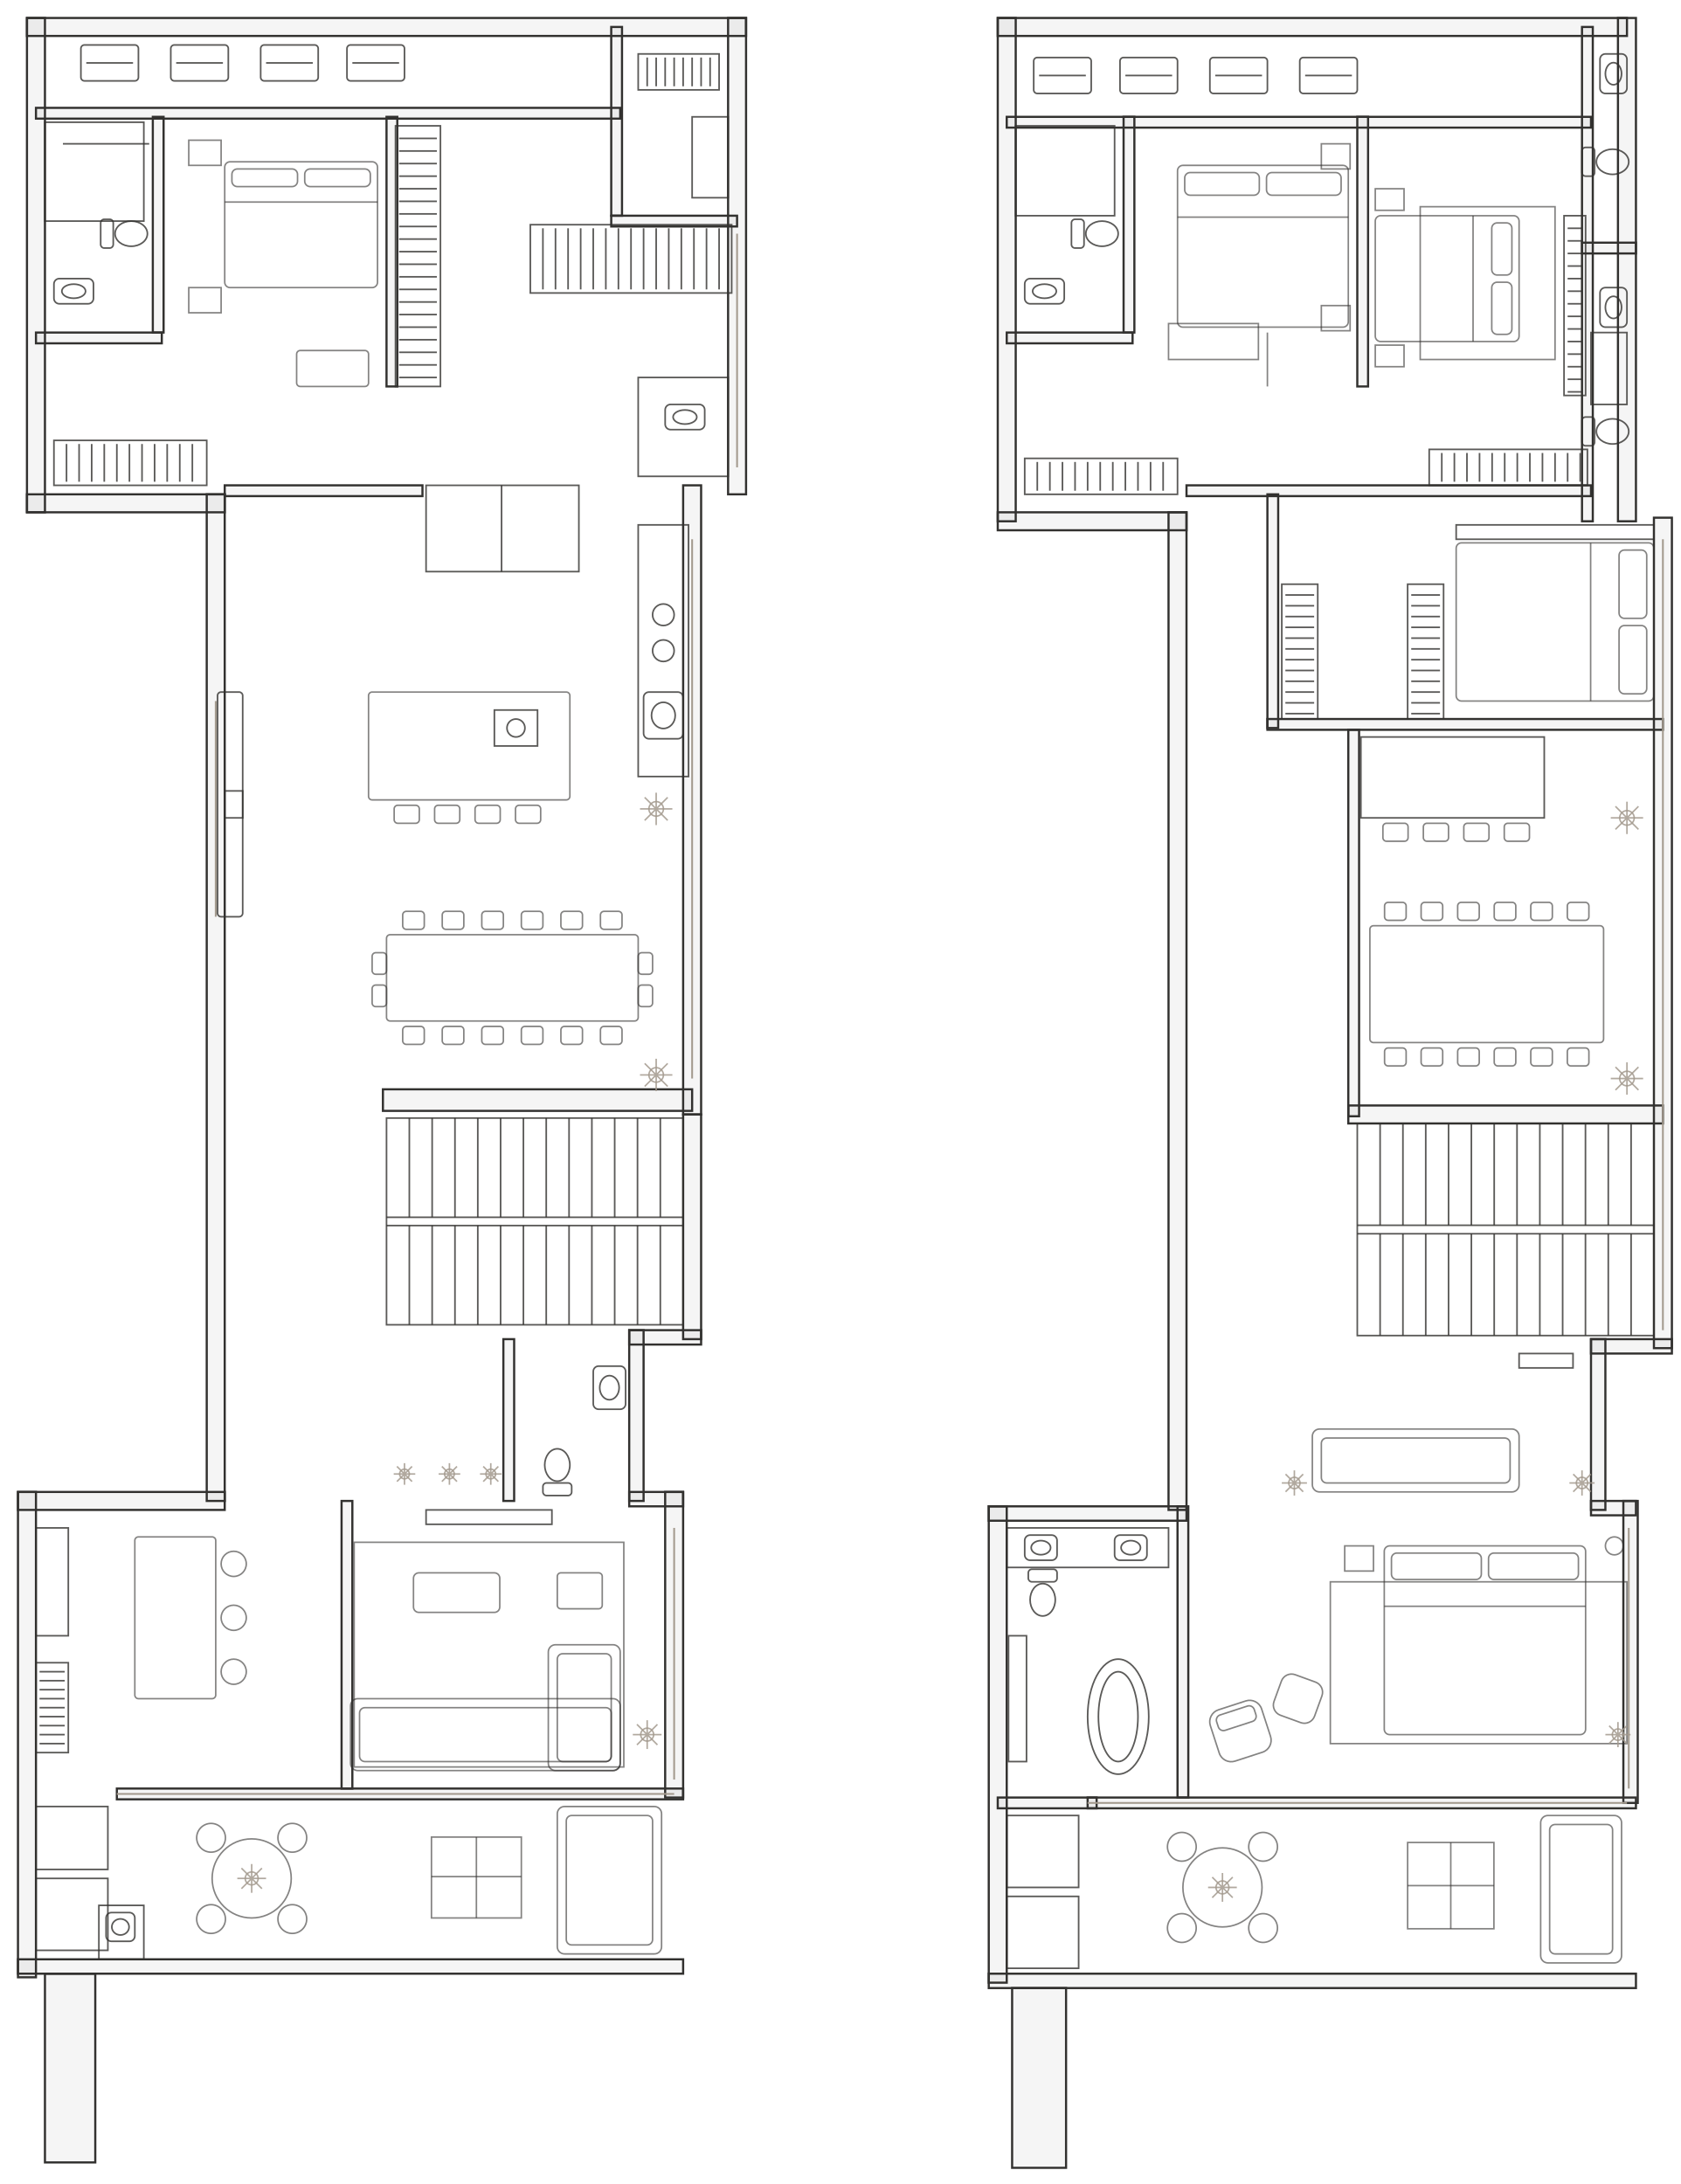
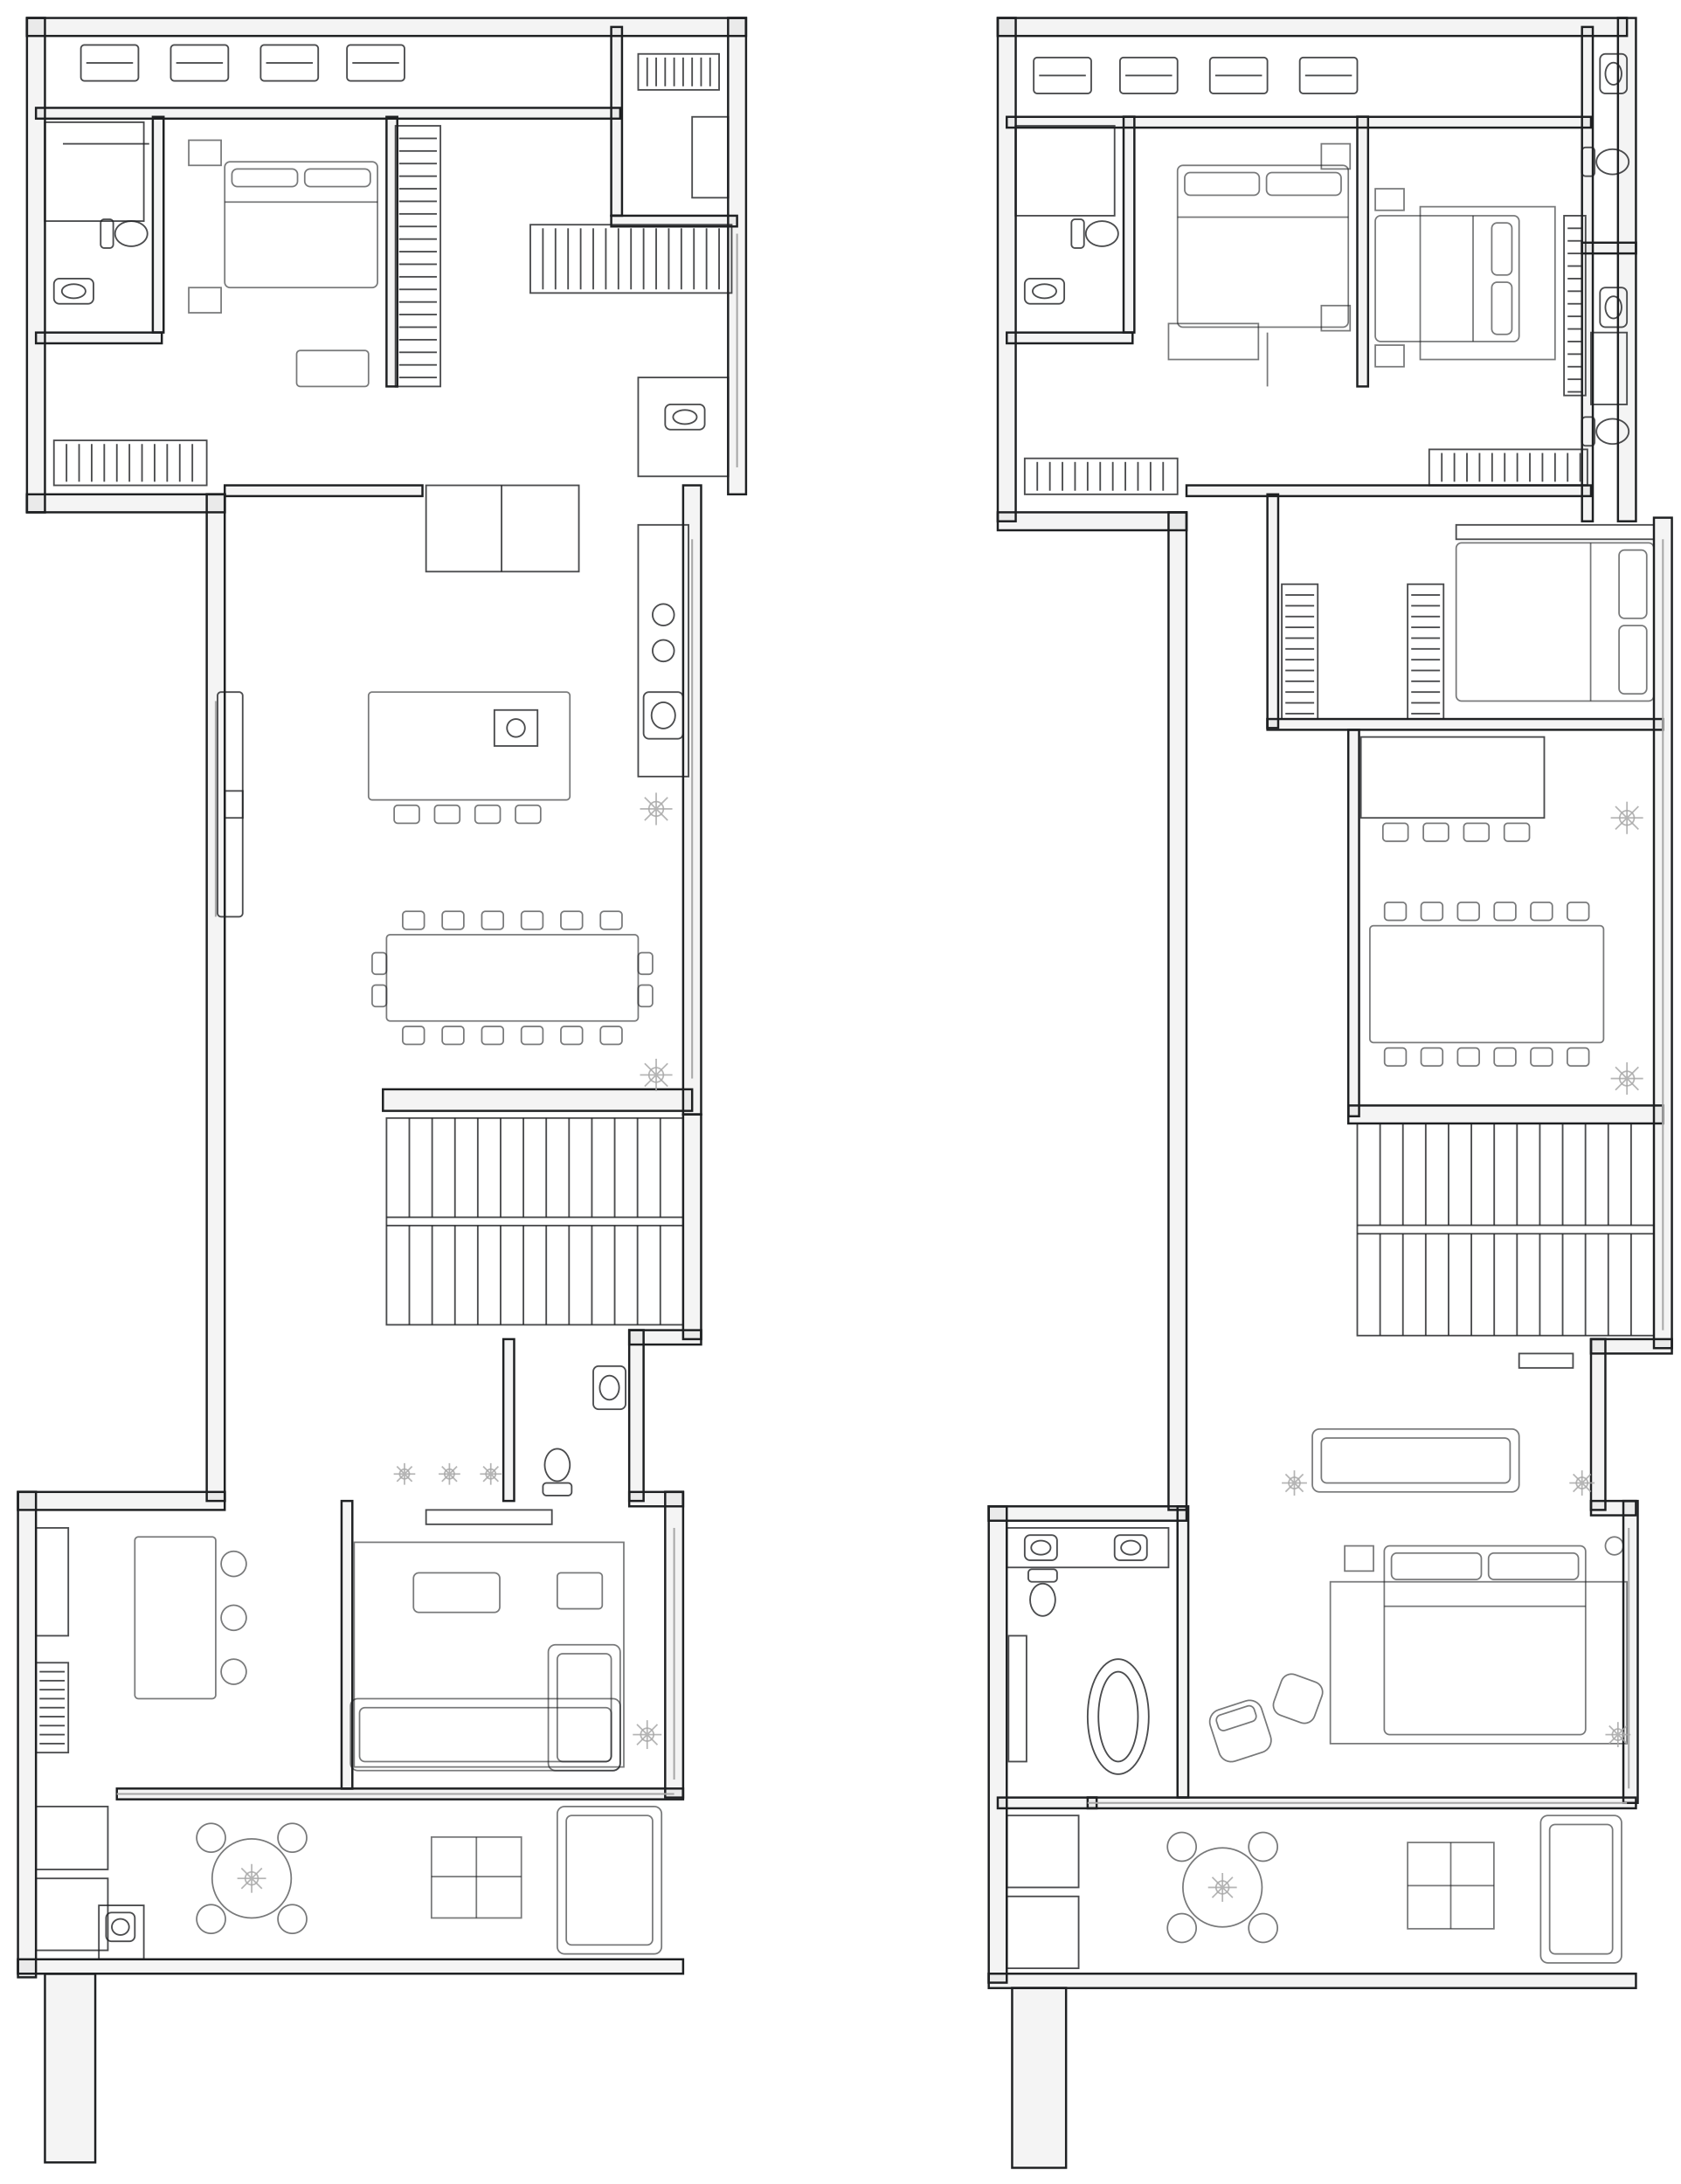
<svg xmlns="http://www.w3.org/2000/svg" viewBox="25 30 935 1215" width="935" height="1215" aria-hidden="true">
  <style>
svg{fill:none}
- .walls{stroke:#32312F;stroke-width:1.2px;fill:rgba(50,49,47,.05)}
- .glass{stroke:#A39A8E;stroke-width:1px}
- .fix{stroke:#32312F;stroke-opacity:.8;stroke-width:.9px}
- .furn{stroke:#32312F;stroke-opacity:.6;stroke-width:.85px}
- .soft{stroke:#A39A8E;stroke-opacity:.85;stroke-width:.85px}
+ .walls{stroke:#1E2022;stroke-width:1.2px;fill:rgba(30,32,34,.05)}
+ .glass{stroke:#A8A8A8;stroke-width:1px}
+ .fix{stroke:#1E2022;stroke-opacity:.8;stroke-width:.9px}
+ .furn{stroke:#1E2022;stroke-opacity:.6;stroke-width:.85px}
+ .soft{stroke:#A8A8A8;stroke-opacity:.85;stroke-width:.85px}
*{vector-effect:non-scaling-stroke}
</style>
  <g class="walls">
    <rect x="40" y="40" width="400" height="10" />
    <rect x="40" y="40" width="10" height="275" />
    <rect x="40" y="305" width="110" height="10" />
    <rect x="140" y="305" width="10" height="560" />
    <rect x="35" y="860" width="115" height="10" />
    <rect x="35" y="860" width="10" height="270" />
    <rect x="430" y="40" width="10" height="265" />
    <rect x="405" y="300" width="10" height="350" />
    <rect x="405" y="650" width="10" height="125" />
    <rect x="375" y="770" width="40" height="8" />
    <rect x="375" y="770" width="8" height="95" />
    <rect x="375" y="860" width="30" height="8" />
    <rect x="395" y="860" width="10" height="170" />
    <rect x="35" y="1120" width="370" height="8" />
    <rect x="90" y="1025" width="315" height="6" />
    <rect x="45" y="90" width="325" height="6" />
    <rect x="365" y="45" width="6" height="105" />
    <rect x="365" y="150" width="70" height="6" />
    <rect x="110" y="95" width="6" height="120" />
    <rect x="45" y="215" width="70" height="6" />
    <rect x="240" y="95" width="6" height="150" />
    <rect x="150" y="300" width="110" height="6" />
    <rect x="215" y="865" width="6" height="160" />
    <rect x="238" y="636" width="172" height="12" />
    <rect x="305" y="775" width="6" height="90" />
    <rect x="50" y="1128" width="28" height="105" />
    <g transform="translate(490 0)">
      <rect x="90" y="40" width="350" height="10" />
      <rect x="90" y="40" width="10" height="280" />
      <rect x="90" y="315" width="105" height="10" />
      <rect x="185" y="315" width="10" height="555" />
      <rect x="85" y="868" width="110" height="8" />
      <rect x="85" y="868" width="10" height="265" />
      <rect x="435" y="40" width="10" height="280" />
      <rect x="455" y="318" width="10" height="462" />
      <rect x="420" y="775" width="45" height="8" />
      <rect x="420" y="775" width="8" height="95" />
      <rect x="420" y="865" width="25" height="8" />
      <rect x="438" y="865" width="8" height="168" />
      <rect x="85" y="1128" width="360" height="8" />
      <rect x="140" y="1030" width="305" height="6" />
      <rect x="95" y="95" width="325" height="6" />
      <rect x="415" y="45" width="6" height="275" />
      <rect x="415" y="165" width="30" height="6" />
      <rect x="160" y="95" width="6" height="120" />
      <rect x="95" y="215" width="70" height="6" />
      <rect x="290" y="95" width="6" height="150" />
      <rect x="195" y="300" width="225" height="6" />
      <rect x="240" y="305" width="6" height="130" />
      <rect x="240" y="430" width="220" height="6" />
      <rect x="285" y="436" width="6" height="215" />
      <rect x="285" y="645" width="175" height="10" />
      <rect x="190" y="868" width="6" height="162" />
      <rect x="90" y="1030" width="55" height="6" />
      <rect x="98" y="1136" width="30" height="100" />
    </g>
  </g>
  <g class="fix">
    <rect x="70" y="55" width="32" height="20" rx="2" />
    <line x1="73" y1="65.0" x2="99" y2="65.0" />
    <rect x="120" y="55" width="32" height="20" rx="2" />
    <line x1="123" y1="65.0" x2="149" y2="65.0" />
    <rect x="170" y="55" width="32" height="20" rx="2" />
    <line x1="173" y1="65.0" x2="199" y2="65.0" />
    <rect x="218" y="55" width="32" height="20" rx="2" />
    <line x1="221" y1="65.0" x2="247" y2="65.0" />
    <rect x="380" y="60" width="45" height="20" />
    <line x1="385" y1="62" x2="385" y2="78" />
    <line x1="390" y1="62" x2="390" y2="78" />
    <line x1="395" y1="62" x2="395" y2="78" />
    <line x1="400" y1="62" x2="400" y2="78" />
    <line x1="405" y1="62" x2="405" y2="78" />
    <line x1="410" y1="62" x2="410" y2="78" />
    <line x1="415" y1="62" x2="415" y2="78" />
    <line x1="420" y1="62" x2="420" y2="78" />
    <rect x="410" y="95" width="20" height="45" />
    <rect x="55" y="185" width="22" height="14" rx="3" />
    <ellipse cx="66.0" cy="192.0" rx="6.6" ry="3.92" />
    <g transform="translate(98 160) rotate(-90)">
      <ellipse cx="0" cy="0" rx="7" ry="9" />
      <rect x="-8" y="-17" width="16" height="7" rx="2" />
    </g>
    <line x1="60" y1="110" x2="108" y2="110" />
    <rect x="50" y="98" width="55" height="55" />
    <rect x="245" y="100" width="25" height="145" />
    <line x1="247" y1="107" x2="268" y2="107" />
    <line x1="247" y1="114" x2="268" y2="114" />
    <line x1="247" y1="121" x2="268" y2="121" />
    <line x1="247" y1="128" x2="268" y2="128" />
    <line x1="247" y1="135" x2="268" y2="135" />
    <line x1="247" y1="142" x2="268" y2="142" />
    <line x1="247" y1="149" x2="268" y2="149" />
    <line x1="247" y1="156" x2="268" y2="156" />
    <line x1="247" y1="163" x2="268" y2="163" />
    <line x1="247" y1="170" x2="268" y2="170" />
    <line x1="247" y1="177" x2="268" y2="177" />
    <line x1="247" y1="184" x2="268" y2="184" />
    <line x1="247" y1="191" x2="268" y2="191" />
    <line x1="247" y1="198" x2="268" y2="198" />
    <line x1="247" y1="205" x2="268" y2="205" />
    <line x1="247" y1="212" x2="268" y2="212" />
    <line x1="247" y1="219" x2="268" y2="219" />
    <line x1="247" y1="226" x2="268" y2="226" />
    <line x1="247" y1="233" x2="268" y2="233" />
    <line x1="247" y1="240" x2="268" y2="240" />
    <rect x="55" y="275" width="85" height="25" />
    <line x1="62" y1="277" x2="62" y2="298" />
    <line x1="69" y1="277" x2="69" y2="298" />
    <line x1="76" y1="277" x2="76" y2="298" />
    <line x1="83" y1="277" x2="83" y2="298" />
    <line x1="90" y1="277" x2="90" y2="298" />
    <line x1="97" y1="277" x2="97" y2="298" />
    <line x1="104" y1="277" x2="104" y2="298" />
    <line x1="111" y1="277" x2="111" y2="298" />
    <line x1="118" y1="277" x2="118" y2="298" />
    <line x1="125" y1="277" x2="125" y2="298" />
    <line x1="132" y1="277" x2="132" y2="298" />
    <rect x="320" y="155" width="112" height="38" />
    <line x1="327" y1="157" x2="327" y2="191" />
    <line x1="334" y1="157" x2="334" y2="191" />
    <line x1="341" y1="157" x2="341" y2="191" />
    <line x1="348" y1="157" x2="348" y2="191" />
    <line x1="355" y1="157" x2="355" y2="191" />
    <line x1="362" y1="157" x2="362" y2="191" />
    <line x1="369" y1="157" x2="369" y2="191" />
    <line x1="376" y1="157" x2="376" y2="191" />
    <line x1="383" y1="157" x2="383" y2="191" />
    <line x1="390" y1="157" x2="390" y2="191" />
    <line x1="397" y1="157" x2="397" y2="191" />
    <line x1="404" y1="157" x2="404" y2="191" />
    <line x1="411" y1="157" x2="411" y2="191" />
    <line x1="418" y1="157" x2="418" y2="191" />
    <line x1="425" y1="157" x2="425" y2="191" />
    <rect x="380" y="240" width="50" height="55" />
    <rect x="395" y="255" width="22" height="14" rx="3" />
    <ellipse cx="406.0" cy="262.0" rx="6.6" ry="3.92" />
    <rect x="262" y="300" width="85" height="48" />
    <line x1="304" y1="300" x2="304" y2="348" />
    <rect x="380" y="322" width="28" height="140" />
    <circle cx="394" cy="372" r="6" />
    <circle cx="394" cy="392" r="6" />
    <rect x="383" y="415" width="22" height="26" rx="3" />
    <ellipse cx="394.0" cy="428.0" rx="6.6" ry="7.28" />
    <rect x="300" y="425" width="24" height="20" />
    <circle cx="312" cy="435" r="5" />
    <rect x="146" y="415" width="14" height="125" rx="2" />
    <rect x="150" y="470" width="10" height="15" />
    <rect x="240" y="652" width="165" height="115" />
    <line x1="252.692" y1="652" x2="252.692" y2="707.2" />
    <line x1="265.385" y1="652" x2="265.385" y2="707.2" />
    <line x1="278.077" y1="652" x2="278.077" y2="707.2" />
    <line x1="290.769" y1="652" x2="290.769" y2="707.2" />
    <line x1="303.462" y1="652" x2="303.462" y2="707.2" />
    <line x1="316.154" y1="652" x2="316.154" y2="707.2" />
    <line x1="328.846" y1="652" x2="328.846" y2="707.2" />
    <line x1="341.538" y1="652" x2="341.538" y2="707.2" />
    <line x1="354.231" y1="652" x2="354.231" y2="707.2" />
    <line x1="366.923" y1="652" x2="366.923" y2="707.2" />
    <line x1="379.615" y1="652" x2="379.615" y2="707.2" />
    <line x1="392.308" y1="652" x2="392.308" y2="707.2" />
    <line x1="240" y1="707.2" x2="405" y2="707.2" />
    <line x1="252.692" y1="711.8" x2="252.692" y2="767" />
    <line x1="265.385" y1="711.8" x2="265.385" y2="767" />
    <line x1="278.077" y1="711.8" x2="278.077" y2="767" />
    <line x1="290.769" y1="711.8" x2="290.769" y2="767" />
    <line x1="303.462" y1="711.8" x2="303.462" y2="767" />
    <line x1="316.154" y1="711.8" x2="316.154" y2="767" />
    <line x1="328.846" y1="711.8" x2="328.846" y2="767" />
    <line x1="341.538" y1="711.8" x2="341.538" y2="767" />
    <line x1="354.231" y1="711.8" x2="354.231" y2="767" />
    <line x1="366.923" y1="711.8" x2="366.923" y2="767" />
    <line x1="379.615" y1="711.8" x2="379.615" y2="767" />
    <line x1="392.308" y1="711.8" x2="392.308" y2="767" />
    <line x1="240" y1="711.8" x2="405" y2="711.8" />
    <g transform="translate(335 845) rotate(180)">
      <ellipse cx="0" cy="0" rx="7" ry="9" />
      <rect x="-8" y="-17" width="16" height="7" rx="2" />
    </g>
    <rect x="355" y="790" width="18" height="24" rx="3" />
    <ellipse cx="364.0" cy="802.0" rx="5.4" ry="6.72" />
    <rect x="262" y="870" width="70" height="8" />
    <rect x="45" y="955" width="18" height="50" />
    <line x1="47" y1="960" x2="61" y2="960" />
    <line x1="47" y1="965" x2="61" y2="965" />
    <line x1="47" y1="970" x2="61" y2="970" />
    <line x1="47" y1="975" x2="61" y2="975" />
    <line x1="47" y1="980" x2="61" y2="980" />
    <line x1="47" y1="985" x2="61" y2="985" />
    <line x1="47" y1="990" x2="61" y2="990" />
    <line x1="47" y1="995" x2="61" y2="995" />
    <line x1="47" y1="1000" x2="61" y2="1000" />
    <rect x="45" y="880" width="18" height="60" />
    <rect x="45" y="1035" width="40" height="35" />
    <rect x="45" y="1075" width="40" height="40" />
    <rect x="80" y="1090" width="25" height="30" />
    <rect x="84" y="1094" width="16" height="16" rx="3" />
    <ellipse cx="92.0" cy="1102.0" rx="4.8" ry="4.48" />
    <g transform="translate(490 0)">
      <rect x="110" y="62" width="32" height="20" rx="2" />
      <line x1="113" y1="72.0" x2="139" y2="72.0" />
      <rect x="158" y="62" width="32" height="20" rx="2" />
      <line x1="161" y1="72.0" x2="187" y2="72.0" />
      <rect x="208" y="62" width="32" height="20" rx="2" />
      <line x1="211" y1="72.0" x2="237" y2="72.0" />
      <rect x="258" y="62" width="32" height="20" rx="2" />
      <line x1="261" y1="72.0" x2="287" y2="72.0" />
      <rect x="425" y="60" width="15" height="22" rx="3" />
      <ellipse cx="432.5" cy="71.0" rx="4.5" ry="6.16" />
      <g transform="translate(432 120) rotate(-90)">
        <ellipse cx="0" cy="0" rx="7" ry="9" />
        <rect x="-8" y="-17" width="16" height="7" rx="2" />
      </g>
      <rect x="425" y="190" width="15" height="22" rx="3" />
      <ellipse cx="432.5" cy="201.0" rx="4.5" ry="6.16" />
      <g transform="translate(432 270) rotate(-90)">
        <ellipse cx="0" cy="0" rx="7" ry="9" />
        <rect x="-8" y="-17" width="16" height="7" rx="2" />
      </g>
      <rect x="420" y="215" width="20" height="40" />
      <rect x="105" y="185" width="22" height="14" rx="3" />
      <ellipse cx="116.0" cy="192.0" rx="6.6" ry="3.92" />
      <g transform="translate(148 160) rotate(-90)">
        <ellipse cx="0" cy="0" rx="7" ry="9" />
        <rect x="-8" y="-17" width="16" height="7" rx="2" />
      </g>
      <rect x="100" y="100" width="55" height="50" />
      <rect x="105" y="285" width="85" height="20" />
      <line x1="112" y1="287" x2="112" y2="303" />
      <line x1="119" y1="287" x2="119" y2="303" />
      <line x1="126" y1="287" x2="126" y2="303" />
      <line x1="133" y1="287" x2="133" y2="303" />
      <line x1="140" y1="287" x2="140" y2="303" />
      <line x1="147" y1="287" x2="147" y2="303" />
      <line x1="154" y1="287" x2="154" y2="303" />
      <line x1="161" y1="287" x2="161" y2="303" />
      <line x1="168" y1="287" x2="168" y2="303" />
      <line x1="175" y1="287" x2="175" y2="303" />
      <line x1="182" y1="287" x2="182" y2="303" />
      <rect x="405" y="150" width="12" height="100" />
      <line x1="407" y1="157" x2="415" y2="157" />
      <line x1="407" y1="164" x2="415" y2="164" />
      <line x1="407" y1="171" x2="415" y2="171" />
      <line x1="407" y1="178" x2="415" y2="178" />
      <line x1="407" y1="185" x2="415" y2="185" />
      <line x1="407" y1="192" x2="415" y2="192" />
      <line x1="407" y1="199" x2="415" y2="199" />
      <line x1="407" y1="206" x2="415" y2="206" />
      <line x1="407" y1="213" x2="415" y2="213" />
      <line x1="407" y1="220" x2="415" y2="220" />
      <line x1="407" y1="227" x2="415" y2="227" />
      <line x1="407" y1="234" x2="415" y2="234" />
      <line x1="407" y1="241" x2="415" y2="241" />
      <line x1="407" y1="248" x2="415" y2="248" />
      <rect x="330" y="280" width="88" height="20" />
      <line x1="337" y1="282" x2="337" y2="298" />
      <line x1="344" y1="282" x2="344" y2="298" />
      <line x1="351" y1="282" x2="351" y2="298" />
      <line x1="358" y1="282" x2="358" y2="298" />
      <line x1="365" y1="282" x2="365" y2="298" />
      <line x1="372" y1="282" x2="372" y2="298" />
      <line x1="379" y1="282" x2="379" y2="298" />
      <line x1="386" y1="282" x2="386" y2="298" />
      <line x1="393" y1="282" x2="393" y2="298" />
      <line x1="400" y1="282" x2="400" y2="298" />
      <line x1="407" y1="282" x2="407" y2="298" />
      <line x1="414" y1="282" x2="414" y2="298" />
      <rect x="345" y="322" width="110" height="8" />
      <rect x="248" y="355" width="20" height="75" />
      <line x1="250" y1="361" x2="266" y2="361" />
      <line x1="250" y1="367" x2="266" y2="367" />
      <line x1="250" y1="373" x2="266" y2="373" />
      <line x1="250" y1="379" x2="266" y2="379" />
      <line x1="250" y1="385" x2="266" y2="385" />
      <line x1="250" y1="391" x2="266" y2="391" />
      <line x1="250" y1="397" x2="266" y2="397" />
      <line x1="250" y1="403" x2="266" y2="403" />
      <line x1="250" y1="409" x2="266" y2="409" />
      <line x1="250" y1="415" x2="266" y2="415" />
      <line x1="250" y1="421" x2="266" y2="421" />
      <line x1="250" y1="427" x2="266" y2="427" />
      <rect x="318" y="355" width="20" height="75" />
      <line x1="320" y1="361" x2="336" y2="361" />
      <line x1="320" y1="367" x2="336" y2="367" />
      <line x1="320" y1="373" x2="336" y2="373" />
      <line x1="320" y1="379" x2="336" y2="379" />
      <line x1="320" y1="385" x2="336" y2="385" />
      <line x1="320" y1="391" x2="336" y2="391" />
      <line x1="320" y1="397" x2="336" y2="397" />
      <line x1="320" y1="403" x2="336" y2="403" />
      <line x1="320" y1="409" x2="336" y2="409" />
      <line x1="320" y1="415" x2="336" y2="415" />
      <line x1="320" y1="421" x2="336" y2="421" />
      <line x1="320" y1="427" x2="336" y2="427" />
      <rect x="292" y="440" width="102" height="45" />
      <rect x="290" y="655" width="165" height="118" />
      <line x1="302.692" y1="655" x2="302.692" y2="711.64" />
      <line x1="315.385" y1="655" x2="315.385" y2="711.64" />
      <line x1="328.077" y1="655" x2="328.077" y2="711.64" />
      <line x1="340.769" y1="655" x2="340.769" y2="711.64" />
      <line x1="353.462" y1="655" x2="353.462" y2="711.64" />
      <line x1="366.154" y1="655" x2="366.154" y2="711.64" />
      <line x1="378.846" y1="655" x2="378.846" y2="711.64" />
      <line x1="391.538" y1="655" x2="391.538" y2="711.64" />
      <line x1="404.231" y1="655" x2="404.231" y2="711.64" />
      <line x1="416.923" y1="655" x2="416.923" y2="711.64" />
      <line x1="429.615" y1="655" x2="429.615" y2="711.64" />
      <line x1="442.308" y1="655" x2="442.308" y2="711.64" />
      <line x1="290" y1="711.64" x2="455" y2="711.64" />
      <line x1="302.692" y1="716.36" x2="302.692" y2="773" />
      <line x1="315.385" y1="716.36" x2="315.385" y2="773" />
      <line x1="328.077" y1="716.36" x2="328.077" y2="773" />
      <line x1="340.769" y1="716.36" x2="340.769" y2="773" />
      <line x1="353.462" y1="716.36" x2="353.462" y2="773" />
      <line x1="366.154" y1="716.36" x2="366.154" y2="773" />
      <line x1="378.846" y1="716.36" x2="378.846" y2="773" />
      <line x1="391.538" y1="716.36" x2="391.538" y2="773" />
      <line x1="404.231" y1="716.36" x2="404.231" y2="773" />
      <line x1="416.923" y1="716.36" x2="416.923" y2="773" />
      <line x1="429.615" y1="716.36" x2="429.615" y2="773" />
      <line x1="442.308" y1="716.36" x2="442.308" y2="773" />
      <line x1="290" y1="716.36" x2="455" y2="716.36" />
      <rect x="380" y="783" width="30" height="8" />
      <rect x="95" y="880" width="90" height="22" />
      <rect x="105" y="884" width="18" height="14" rx="3" />
      <ellipse cx="114.0" cy="891.0" rx="5.4" ry="3.92" />
      <rect x="155" y="884" width="18" height="14" rx="3" />
      <ellipse cx="164.0" cy="891.0" rx="5.4" ry="3.92" />
      <ellipse cx="157" cy="985" rx="17" ry="32" />
      <ellipse cx="157" cy="985" rx="11" ry="25" />
      <g transform="translate(115 920) rotate(0)">
        <ellipse cx="0" cy="0" rx="7" ry="9" />
        <rect x="-8" y="-17" width="16" height="7" rx="2" />
      </g>
      <rect x="96" y="940" width="10" height="70" />
      <rect x="95" y="1040" width="40" height="40" />
      <rect x="95" y="1085" width="40" height="40" />
    </g>
  </g>
  <g class="furn">
    <rect x="150" y="120" width="85" height="70" rx="3" />
    <rect x="154" y="124" width="36.5" height="9.8" rx="3" />
    <rect x="194.5" y="124" width="36.5" height="9.8" rx="3" />
    <line x1="150" y1="142.4" x2="235" y2="142.4" />
    <rect x="130" y="108" width="18" height="14" />
    <rect x="130" y="190" width="18" height="14" />
    <rect x="190" y="225" width="40" height="20" rx="2" />
    <rect x="230" y="415" width="112" height="60" rx="2" />
    <rect x="244.25" y="478" width="14" height="10" rx="2" />
    <rect x="266.75" y="478" width="14" height="10" rx="2" />
    <rect x="289.25" y="478" width="14" height="10" rx="2" />
    <rect x="311.75" y="478" width="14" height="10" rx="2" />
    <rect x="240" y="550" width="140" height="48" rx="2" />
    <rect x="249.0" y="537" width="12" height="10" rx="2" />
    <rect x="271.0" y="537" width="12" height="10" rx="2" />
    <rect x="293.0" y="537" width="12" height="10" rx="2" />
    <rect x="315.0" y="537" width="12" height="10" rx="2" />
    <rect x="337.0" y="537" width="12" height="10" rx="2" />
    <rect x="359.0" y="537" width="12" height="10" rx="2" />
    <rect x="249.0" y="601" width="12" height="10" rx="2" />
    <rect x="271.0" y="601" width="12" height="10" rx="2" />
    <rect x="293.0" y="601" width="12" height="10" rx="2" />
    <rect x="315.0" y="601" width="12" height="10" rx="2" />
    <rect x="337.0" y="601" width="12" height="10" rx="2" />
    <rect x="359.0" y="601" width="12" height="10" rx="2" />
    <rect x="232" y="560" width="8" height="12" rx="2" />
    <rect x="232" y="578" width="8" height="12" rx="2" />
    <rect x="380" y="560" width="8" height="12" rx="2" />
    <rect x="380" y="578" width="8" height="12" rx="2" />
    <rect x="222" y="888" width="150" height="125" />
    <rect x="255" y="905" width="48" height="22" rx="3" />
    <rect x="220" y="975" width="150" height="40" rx="4" />
    <rect x="225" y="980" width="140" height="30" rx="3" />
    <rect x="330" y="945" width="40" height="70" rx="4" />
    <rect x="335" y="950" width="30" height="60" rx="3" />
    <rect x="335" y="905" width="25" height="20" rx="2" />
    <rect x="100" y="885" width="45" height="90" rx="2" />
    <circle cx="155" cy="900" r="7" />
    <circle cx="155" cy="930" r="7" />
    <circle cx="155" cy="960" r="7" />
    <circle cx="165" cy="1075" r="22" />
    <circle cx="187.6" cy="1097.6" r="8" />
    <circle cx="142.4" cy="1097.6" r="8" />
    <circle cx="142.4" cy="1052.4" r="8" />
    <circle cx="187.6" cy="1052.4" r="8" />
    <rect x="265" y="1052" width="50" height="45" />
    <line x1="265" y1="1074" x2="315" y2="1074" />
    <line x1="290" y1="1052" x2="290" y2="1097" />
    <rect x="335" y="1035" width="58" height="82" rx="4" />
    <rect x="340" y="1040" width="48" height="72" rx="3" />
    <g transform="translate(490 0)">
      <rect x="190" y="122" width="95" height="90" rx="3" />
      <rect x="194" y="126" width="41.5" height="12.6" rx="3" />
      <rect x="239.5" y="126" width="41.5" height="12.6" rx="3" />
      <line x1="190" y1="150.8" x2="285" y2="150.8" />
      <rect x="270" y="110" width="16" height="14" />
      <rect x="270" y="200" width="16" height="14" />
      <rect x="185" y="210" width="50" height="20" />
      <line x1="240" y1="215" x2="240" y2="245" />
      <rect x="300" y="150" width="80" height="70" rx="3" />
      <rect x="364.8" y="154" width="11.2" height="29.0" rx="3" />
      <rect x="364.8" y="187.0" width="11.2" height="29.0" rx="3" />
      <line x1="354.4" y1="150" x2="354.4" y2="220" />
      <rect x="300" y="135" width="16" height="12" />
      <rect x="300" y="222" width="16" height="12" />
      <rect x="325" y="145" width="75" height="85" />
      <rect x="345" y="332" width="110" height="88" rx="3" />
      <rect x="435.6" y="336" width="15.4" height="38.0" rx="3" />
      <rect x="435.6" y="378.0" width="15.4" height="38.0" rx="3" />
      <line x1="419.8" y1="332" x2="419.8" y2="420" />
      <rect x="304.25" y="488" width="14" height="10" rx="2" />
      <rect x="326.75" y="488" width="14" height="10" rx="2" />
      <rect x="349.25" y="488" width="14" height="10" rx="2" />
      <rect x="371.75" y="488" width="14" height="10" rx="2" />
      <rect x="297" y="545" width="130" height="65" rx="2" />
      <rect x="305.167" y="532" width="12" height="10" rx="2" />
      <rect x="325.5" y="532" width="12" height="10" rx="2" />
      <rect x="345.833" y="532" width="12" height="10" rx="2" />
      <rect x="366.167" y="532" width="12" height="10" rx="2" />
      <rect x="386.5" y="532" width="12" height="10" rx="2" />
      <rect x="406.833" y="532" width="12" height="10" rx="2" />
      <rect x="305.167" y="613" width="12" height="10" rx="2" />
      <rect x="325.5" y="613" width="12" height="10" rx="2" />
      <rect x="345.833" y="613" width="12" height="10" rx="2" />
      <rect x="366.167" y="613" width="12" height="10" rx="2" />
      <rect x="386.5" y="613" width="12" height="10" rx="2" />
      <rect x="406.833" y="613" width="12" height="10" rx="2" />
      <rect x="265" y="825" width="115" height="35" rx="4" />
      <rect x="270" y="830" width="105" height="25" rx="3" />
      <rect x="275" y="910" width="165" height="90" />
      <rect x="305" y="890" width="112" height="105" rx="3" />
      <rect x="309" y="894" width="50.0" height="14.7" rx="3" />
      <rect x="363.0" y="894" width="50.0" height="14.7" rx="3" />
      <line x1="305" y1="923.6" x2="417" y2="923.6" />
      <rect x="283" y="890" width="16" height="14" />
      <rect x="428" y="885" width="10" height="10" rx="5" />
      <g transform="rotate(-18 225 993)">
        <rect x="210" y="978" width="30" height="30" rx="7" />
        <rect x="214" y="981" width="22" height="9" rx="3" />
      </g>
      <g transform="rotate(20 257 975)">
        <rect x="245" y="963" width="24" height="24" rx="6" />
      </g>
      <circle cx="215" cy="1080" r="22" />
      <circle cx="237.6" cy="1102.6" r="8" />
      <circle cx="192.4" cy="1102.6" r="8" />
      <circle cx="192.4" cy="1057.4" r="8" />
      <circle cx="237.6" cy="1057.4" r="8" />
      <rect x="318" y="1055" width="48" height="48" />
      <line x1="318" y1="1079" x2="366" y2="1079" />
      <line x1="342" y1="1055" x2="342" y2="1103" />
      <rect x="392" y="1040" width="45" height="82" rx="4" />
      <rect x="397" y="1045" width="35" height="72" rx="3" />
    </g>
  </g>
  <g class="soft">
    <path d="M390 480L399.0 480.0M390 480L396.4 486.4M390 480L390.0 489.0M390 480L383.6 486.4M390 480L381.0 480.0M390 480L383.6 473.6M390 480L390.0 471.0M390 480L396.4 473.6" />
    <circle cx="390" cy="480" r="4.05" />
    <path d="M390 628L399.0 628.0M390 628L396.4 634.4M390 628L390.0 637.0M390 628L383.6 634.4M390 628L381.0 628.0M390 628L383.6 621.6M390 628L390.0 619.0M390 628L396.4 621.6" />
    <circle cx="390" cy="628" r="4.05" />
    <path d="M250 850L256.0 850.0M250 850L254.2 854.2M250 850L250.0 856.0M250 850L245.8 854.2M250 850L244.0 850.0M250 850L245.8 845.8M250 850L250.0 844.0M250 850L254.2 845.8" />
    <circle cx="250" cy="850" r="2.7" />
    <path d="M275 850L281.0 850.0M275 850L279.2 854.2M275 850L275.0 856.0M275 850L270.8 854.2M275 850L269.0 850.0M275 850L270.8 845.8M275 850L275.0 844.0M275 850L279.2 845.8" />
    <circle cx="275" cy="850" r="2.7" />
    <path d="M298 850L304.0 850.0M298 850L302.2 854.2M298 850L298.0 856.0M298 850L293.8 854.2M298 850L292.0 850.0M298 850L293.8 845.8M298 850L298.0 844.0M298 850L302.2 845.8" />
    <circle cx="298" cy="850" r="2.7" />
    <path d="M385 995L393.0 995.0M385 995L390.7 1000.7M385 995L385.0 1003.0M385 995L379.3 1000.7M385 995L377.0 995.0M385 995L379.3 989.3M385 995L385.0 987.0M385 995L390.7 989.3" />
    <circle cx="385" cy="995" r="3.6" />
    <path d="M165 1075L173.0 1075.0M165 1075L170.7 1080.7M165 1075L165.0 1083.0M165 1075L159.3 1080.7M165 1075L157.0 1075.0M165 1075L159.3 1069.3M165 1075L165.0 1067.0M165 1075L170.7 1069.3" />
    <circle cx="165" cy="1075" r="3.6" />
    <g transform="translate(490 0)">
      <path d="M440 485L449.0 485.0M440 485L446.4 491.4M440 485L440.0 494.0M440 485L433.6 491.4M440 485L431.0 485.0M440 485L433.6 478.6M440 485L440.0 476.0M440 485L446.4 478.6" />
      <circle cx="440" cy="485" r="4.05" />
      <path d="M440 630L449.0 630.0M440 630L446.4 636.4M440 630L440.0 639.0M440 630L433.6 636.4M440 630L431.0 630.0M440 630L433.6 623.6M440 630L440.0 621.0M440 630L446.4 623.6" />
      <circle cx="440" cy="630" r="4.05" />
      <path d="M255 855L262.0 855.0M255 855L259.9 859.9M255 855L255.0 862.0M255 855L250.1 859.9M255 855L248.0 855.0M255 855L250.1 850.1M255 855L255.0 848.0M255 855L259.9 850.1" />
      <circle cx="255" cy="855" r="3.15" />
      <path d="M415 855L422.0 855.0M415 855L419.9 859.9M415 855L415.0 862.0M415 855L410.1 859.9M415 855L408.0 855.0M415 855L410.1 850.1M415 855L415.0 848.0M415 855L419.9 850.1" />
      <circle cx="415" cy="855" r="3.15" />
      <path d="M435 995L442.0 995.0M435 995L439.9 999.9M435 995L435.0 1002.0M435 995L430.1 999.9M435 995L428.0 995.0M435 995L430.1 990.1M435 995L435.0 988.0M435 995L439.9 990.1" />
      <circle cx="435" cy="995" r="3.15" />
      <path d="M215 1080L223.0 1080.0M215 1080L220.7 1085.7M215 1080L215.0 1088.0M215 1080L209.3 1085.7M215 1080L207.0 1080.0M215 1080L209.3 1074.3M215 1080L215.0 1072.0M215 1080L220.7 1074.3" />
      <circle cx="215" cy="1080" r="3.6" />
    </g>
  </g>
  <g class="glass">
    <line x1="435" y1="160" x2="435" y2="290" />
    <line x1="410" y1="330" x2="410" y2="630" />
    <line x1="400" y1="880" x2="400" y2="1020" />
    <line x1="90" y1="1028" x2="400" y2="1028" />
    <line x1="145" y1="420" x2="145" y2="540" />
    <g transform="translate(490 0)">
      <line x1="460" y1="330" x2="460" y2="770" />
      <line x1="441" y1="880" x2="441" y2="1025" />
      <line x1="140" y1="1033" x2="440" y2="1033" />
    </g>
  </g>
</svg>
